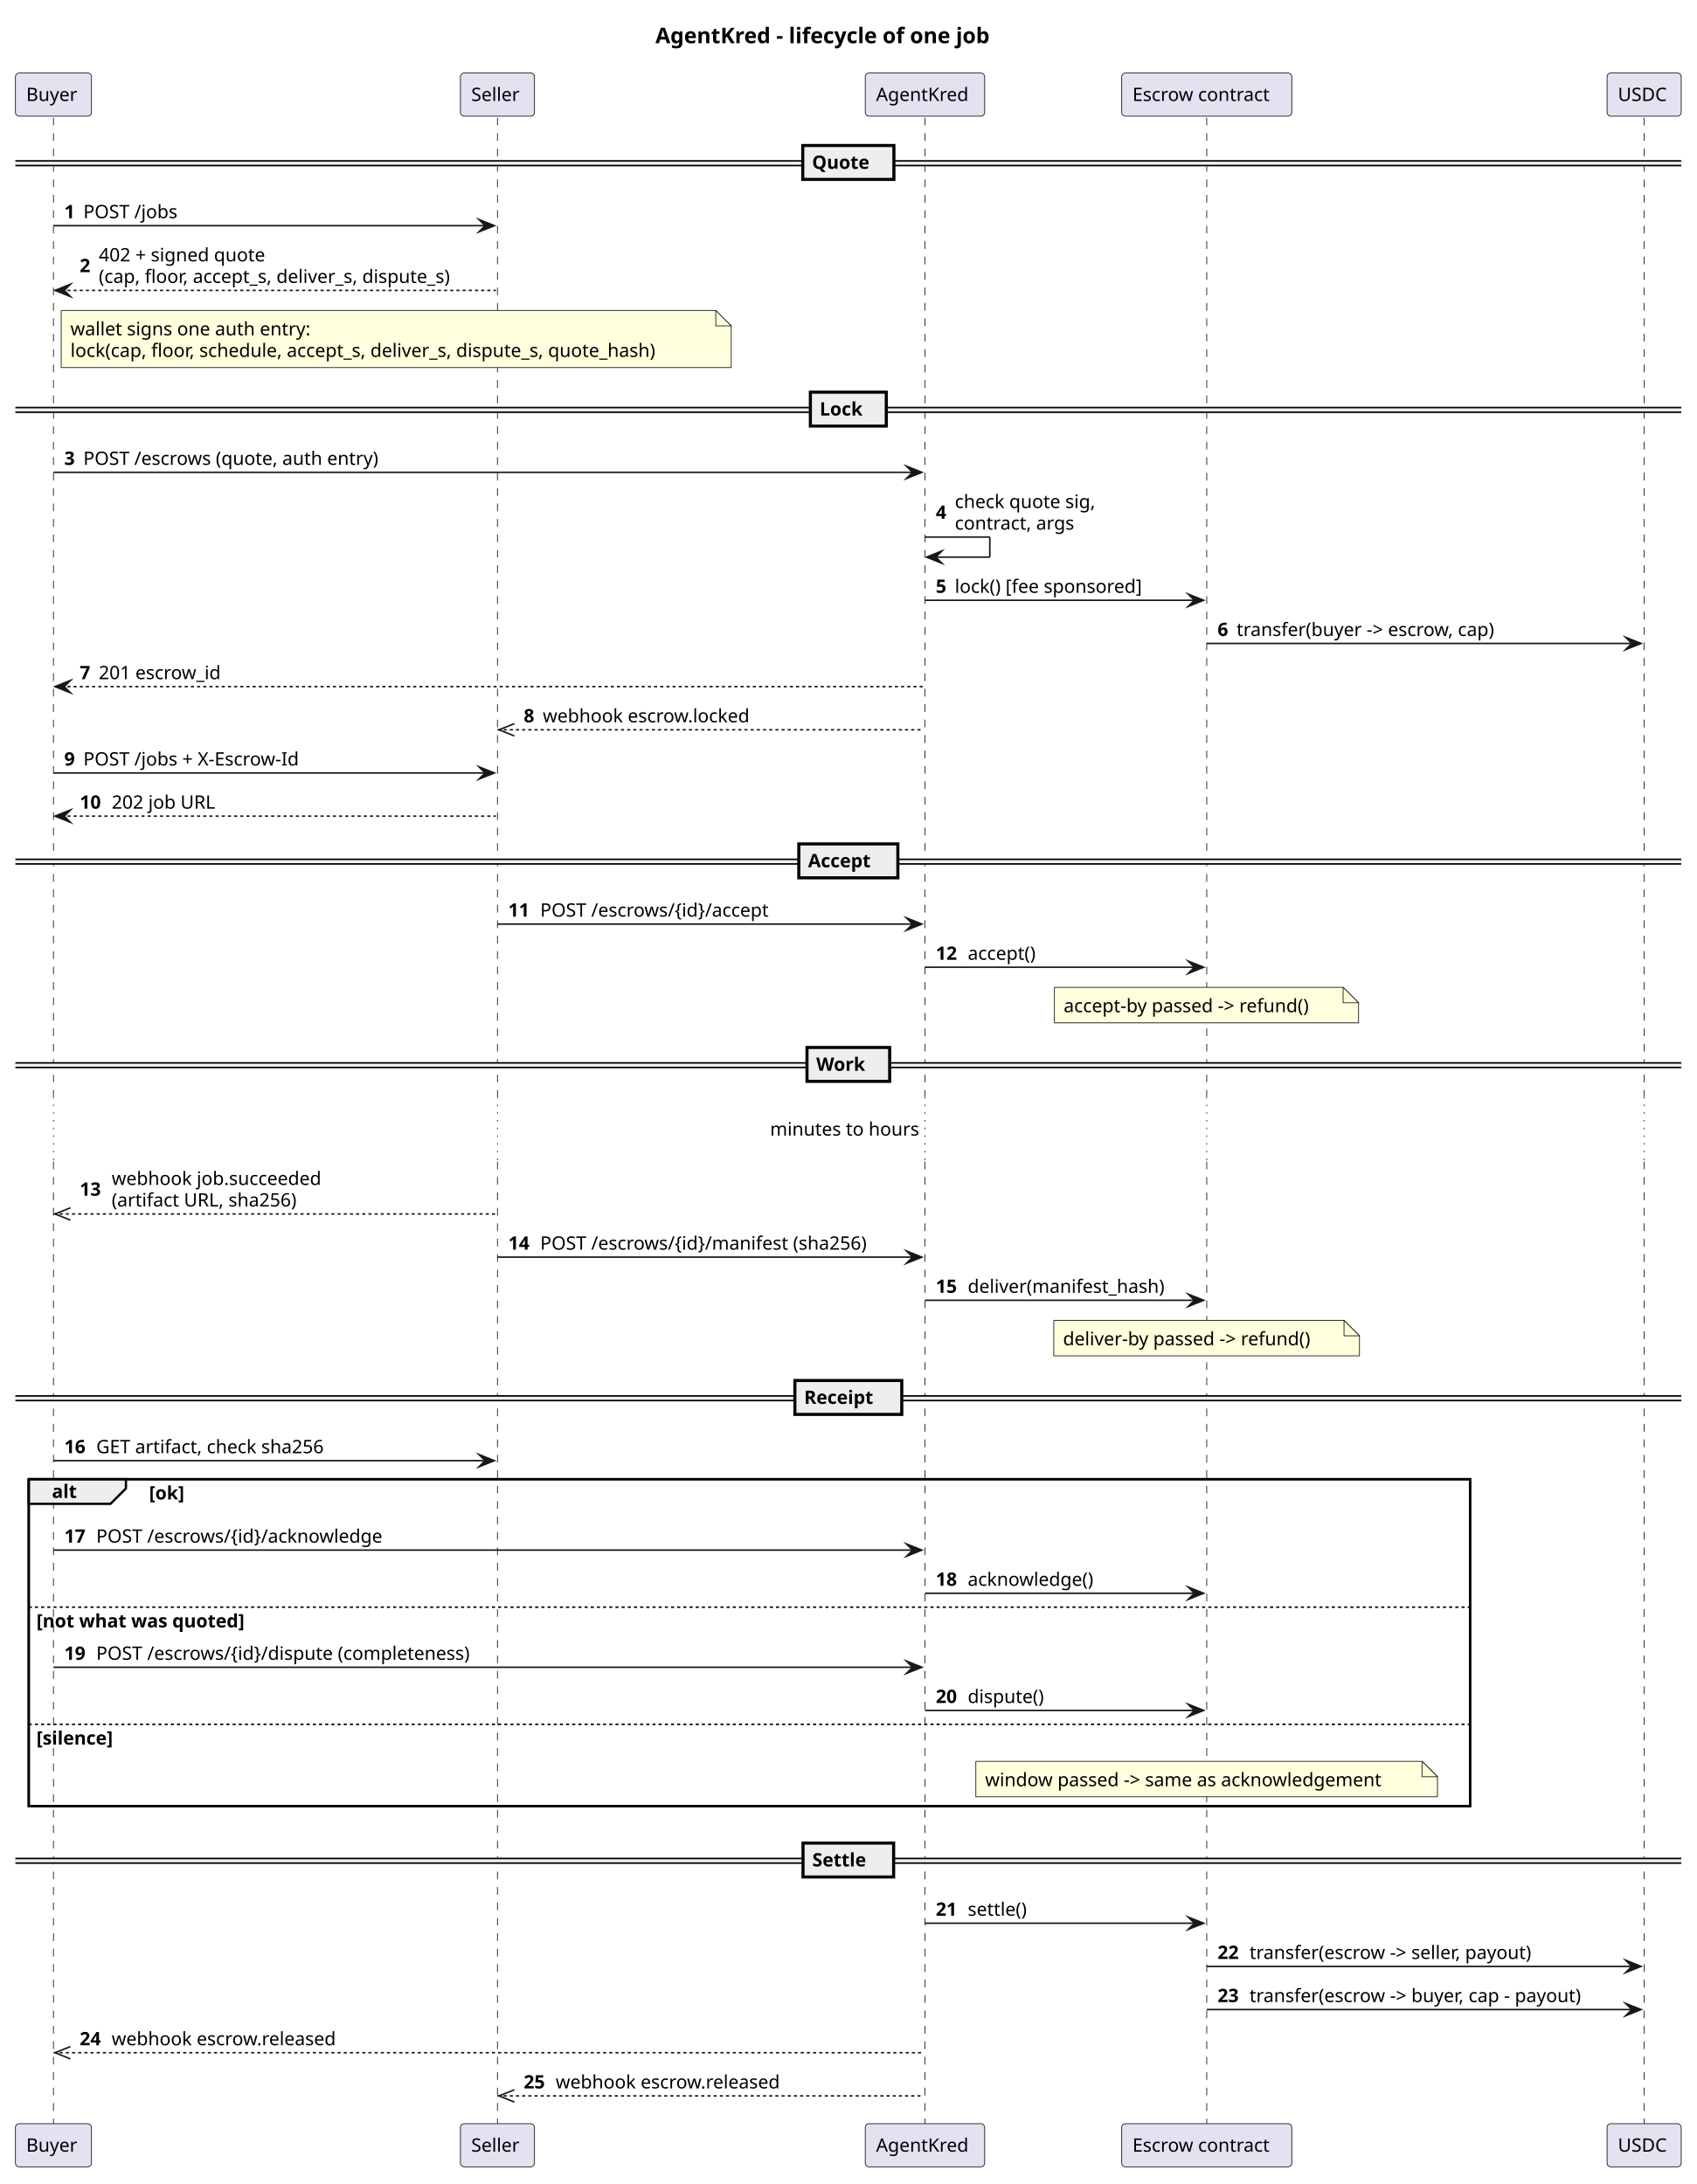
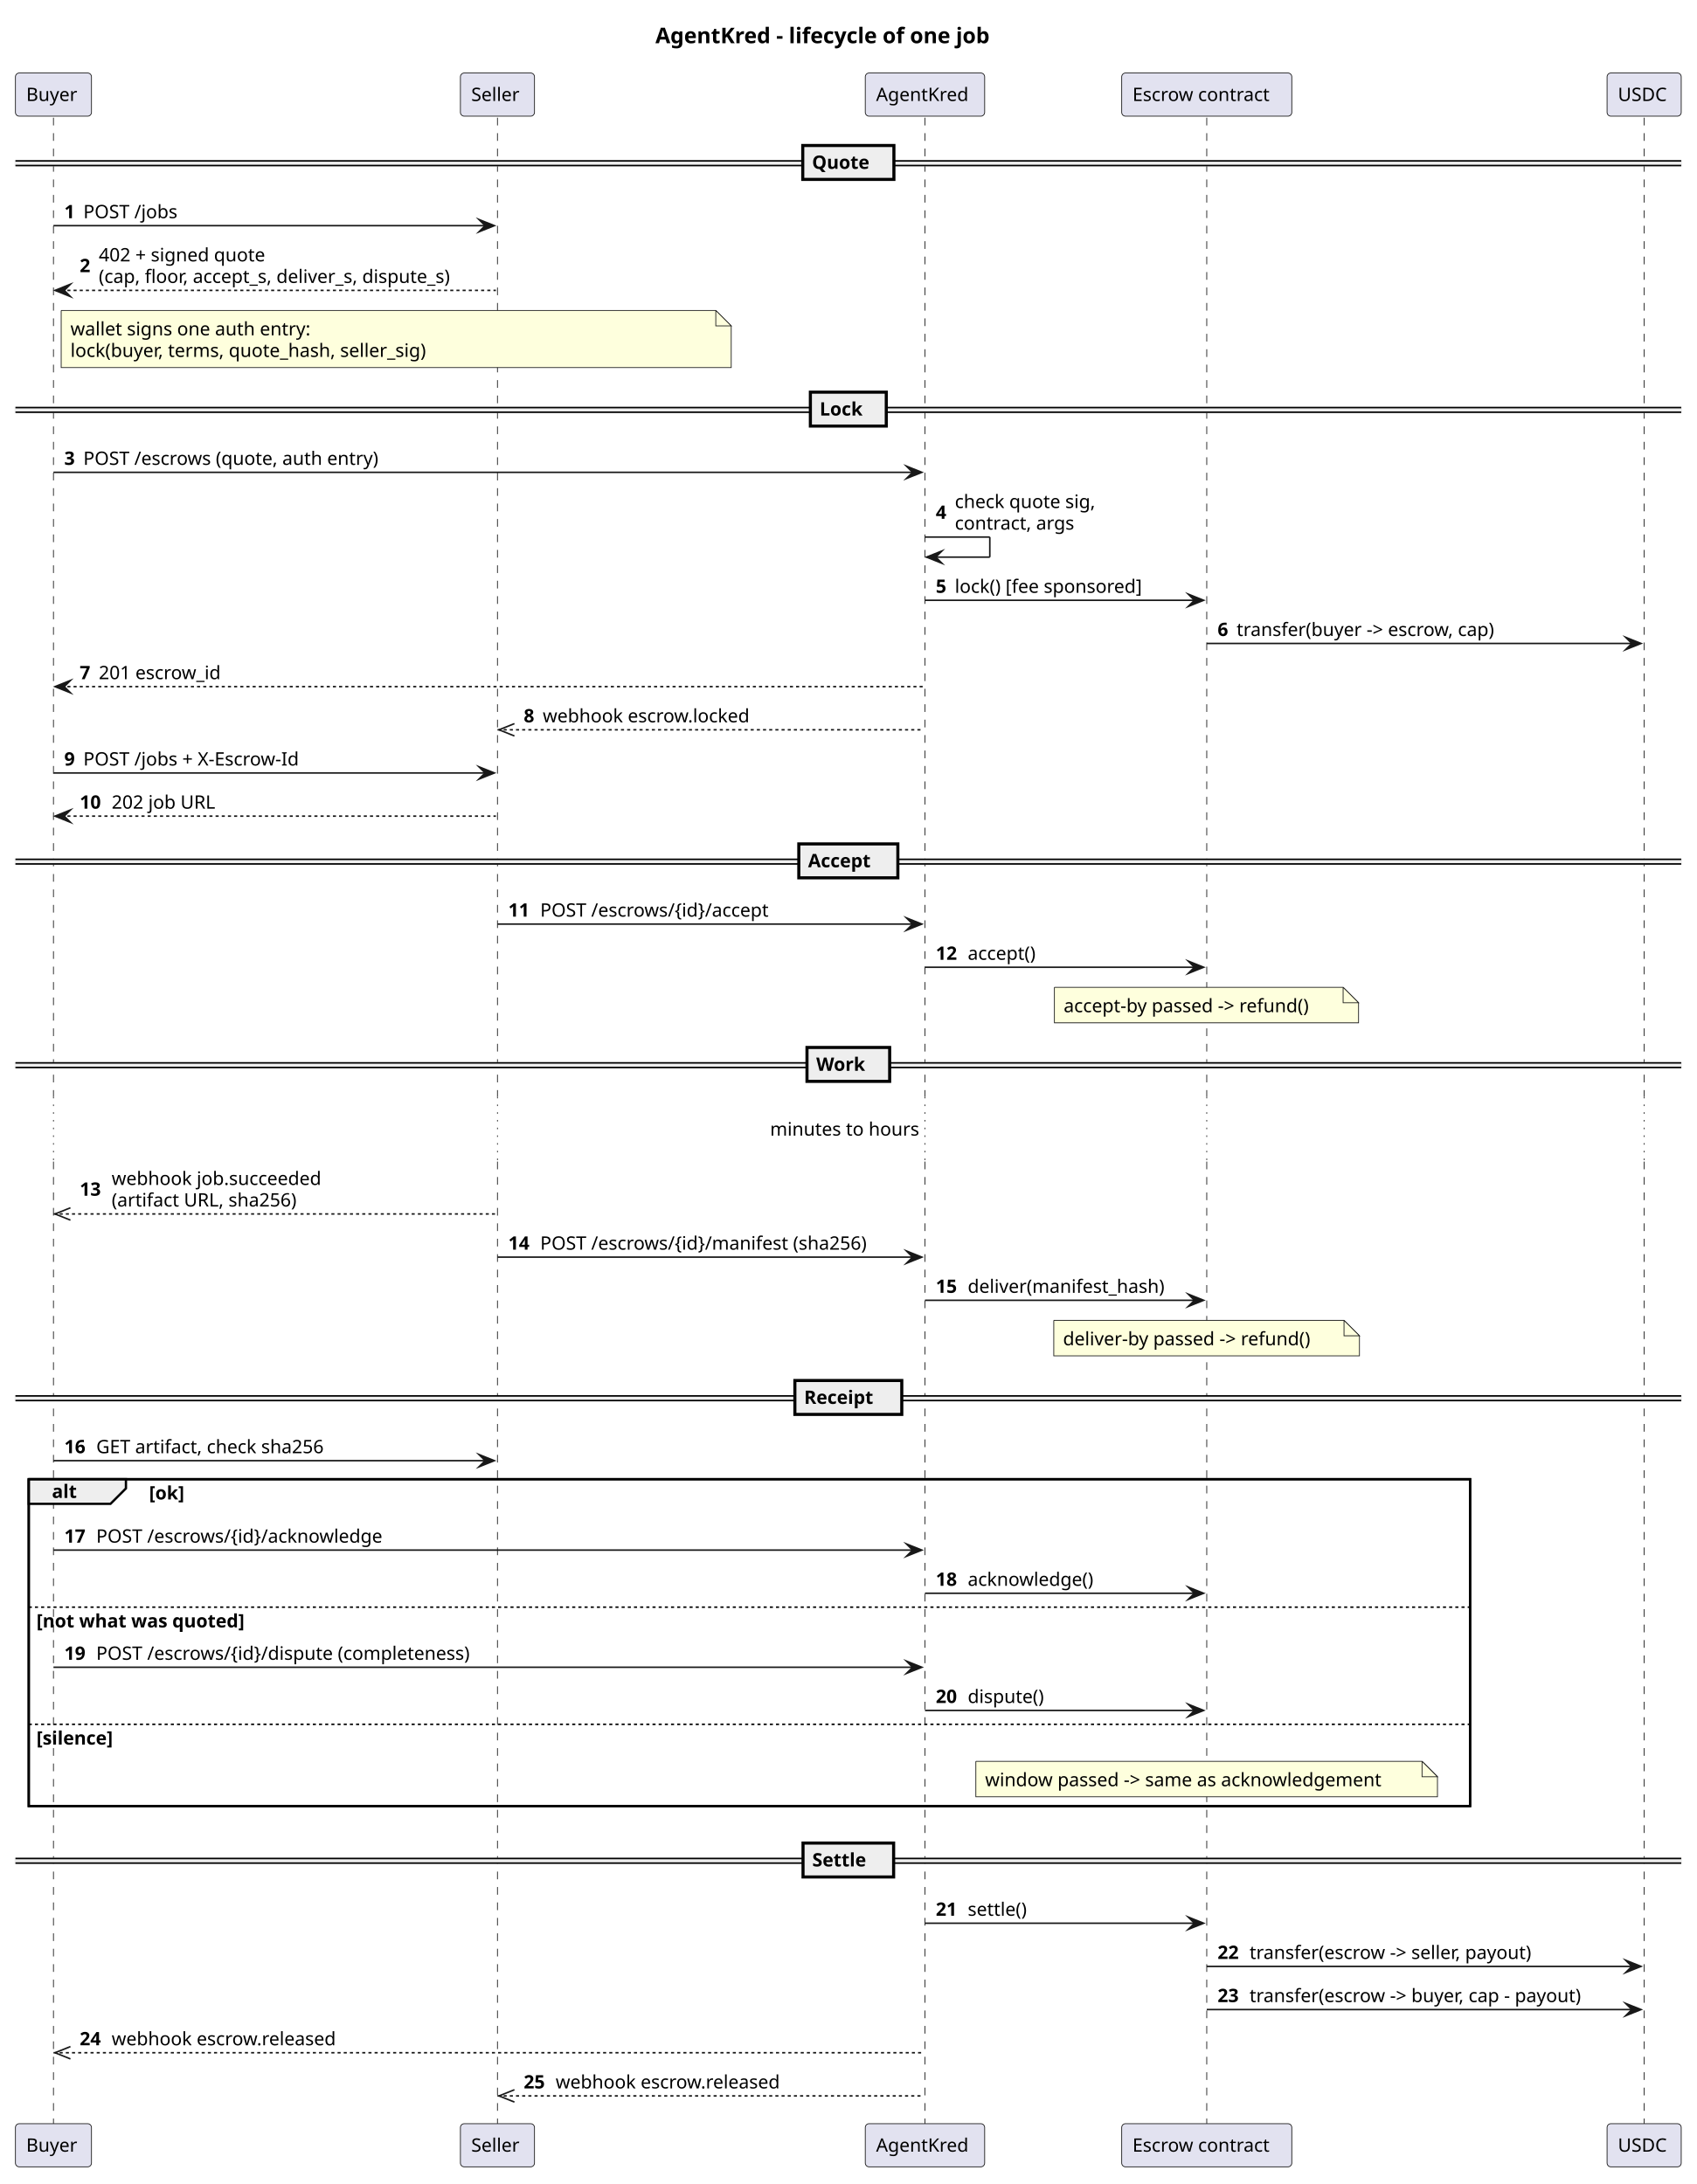
<svg xmlns="http://www.w3.org/2000/svg" version="1.1" data-diagram-type="SEQUENCE" style="width:1099px;height:1415px;background:#FFFFFF;" width="1099px" height="1415px" viewBox="0 0 1099 1415" zoomAndPan="magnify" preserveAspectRatio="none" contentStyleType="text/css">
  <defs />
  <g font-family="sans-serif" lengthAdjust="spacing">
    <g class="title" data-source-line="9">
      <text x="424.529" y="27.995" fill="#000" font-size="14" textLength="248.89" font-weight="700">AgentKred - lifecycle of one job</text>
    </g>
    <rect x="18.628" y="958.359" width="933.561" height="211.75" fill="none" style="stroke:#000;stroke-width:1.5;" />
    <g class="participant-lifeline" data-qualified-name="Buyer" data-entity-uid="part1" id="part1-lifeline" data-source-line="11">
      <g>
        <rect x="31.128" y="76.266" width="8" height="634.344" fill="#000" fill-opacity="0" />
        <line x1="34.628" y1="76.266" x2="34.628" y2="710.609" style="stroke:#181818;stroke-width:0.5;stroke-dasharray:5,5;" />
      </g>
      <line x1="34.628" y1="710.609" x2="34.628" y2="752.578" style="stroke:#181818;stroke-width:0.5;stroke-dasharray:1,4;" />
      <g>
        <rect x="31.128" y="752.578" width="8" height="623.344" fill="#000" fill-opacity="0" />
        <line x1="34.628" y1="752.578" x2="34.628" y2="1375.922" style="stroke:#181818;stroke-width:0.5;stroke-dasharray:5,5;" />
      </g>
    </g>
    <g class="participant-lifeline" data-qualified-name="Seller" data-entity-uid="part2" id="part2-lifeline" data-source-line="12">
      <g>
        <rect x="318.71" y="76.266" width="8" height="634.344" fill="#000" fill-opacity="0" />
        <line x1="322.21" y1="76.266" x2="322.21" y2="710.609" style="stroke:#181818;stroke-width:0.5;stroke-dasharray:5,5;" />
      </g>
      <line x1="322.21" y1="710.609" x2="322.21" y2="752.578" style="stroke:#181818;stroke-width:0.5;stroke-dasharray:1,4;" />
      <g>
        <rect x="318.71" y="752.578" width="8" height="623.344" fill="#000" fill-opacity="0" />
        <line x1="322.21" y1="752.578" x2="322.21" y2="1375.922" style="stroke:#181818;stroke-width:0.5;stroke-dasharray:5,5;" />
      </g>
    </g>
    <g class="participant-lifeline" data-qualified-name="AgentKred" data-entity-uid="part3" id="part3-lifeline" data-source-line="13">
      <g>
        <rect x="595.616" y="76.266" width="8" height="634.344" fill="#000" fill-opacity="0" />
        <line x1="599.116" y1="76.266" x2="599.116" y2="710.609" style="stroke:#181818;stroke-width:0.5;stroke-dasharray:5,5;" />
      </g>
      <line x1="599.116" y1="710.609" x2="599.116" y2="752.578" style="stroke:#181818;stroke-width:0.5;stroke-dasharray:1,4;" />
      <g>
        <rect x="595.616" y="752.578" width="8" height="623.344" fill="#000" fill-opacity="0" />
        <line x1="599.116" y1="752.578" x2="599.116" y2="1375.922" style="stroke:#181818;stroke-width:0.5;stroke-dasharray:5,5;" />
      </g>
    </g>
    <g class="participant-lifeline" data-qualified-name="Escrow" data-entity-uid="part4" id="part4-lifeline" data-source-line="14">
      <g>
        <rect x="778.128" y="76.266" width="8" height="634.344" fill="#000" fill-opacity="0" />
        <line x1="781.628" y1="76.266" x2="781.628" y2="710.609" style="stroke:#181818;stroke-width:0.5;stroke-dasharray:5,5;" />
      </g>
      <line x1="781.628" y1="710.609" x2="781.628" y2="752.578" style="stroke:#181818;stroke-width:0.5;stroke-dasharray:1,4;" />
      <g>
        <rect x="778.128" y="752.578" width="8" height="623.344" fill="#000" fill-opacity="0" />
        <line x1="781.628" y1="752.578" x2="781.628" y2="1375.922" style="stroke:#181818;stroke-width:0.5;stroke-dasharray:5,5;" />
      </g>
    </g>
    <g class="participant-lifeline" data-qualified-name="USDC" data-entity-uid="part5" id="part5-lifeline" data-source-line="15">
      <g>
        <rect x="1061.438" y="76.266" width="8" height="634.344" fill="#000" fill-opacity="0" />
        <line x1="1064.938" y1="76.266" x2="1064.938" y2="710.609" style="stroke:#181818;stroke-width:0.5;stroke-dasharray:5,5;" />
      </g>
      <line x1="1064.938" y1="710.609" x2="1064.938" y2="752.578" style="stroke:#181818;stroke-width:0.5;stroke-dasharray:1,4;" />
      <g>
        <rect x="1061.438" y="752.578" width="8" height="623.344" fill="#000" fill-opacity="0" />
        <line x1="1064.938" y1="752.578" x2="1064.938" y2="1375.922" style="stroke:#181818;stroke-width:0.5;stroke-dasharray:5,5;" />
      </g>
    </g>
    <g class="participant participant-head" data-qualified-name="Buyer" data-entity-uid="part1" id="part1-head" data-source-line="11">
      <rect x="10" y="47.297" width="49.256" height="27.969" fill="#E2E2F0" style="stroke:#181818;stroke-width:0.5;" rx="2.5" ry="2.5" />
      <text x="17" y="65.436" fill="#000" font-size="12" textLength="35.256">Buyer</text>
    </g>
    <g class="participant participant-head" data-qualified-name="Seller" data-entity-uid="part2" id="part2-head" data-source-line="12">
      <rect x="298.218" y="47.297" width="47.984" height="27.969" fill="#E2E2F0" style="stroke:#181818;stroke-width:0.5;" rx="2.5" ry="2.5" />
      <text x="305.218" y="65.436" fill="#000" font-size="12" textLength="33.984">Seller</text>
    </g>
    <g class="participant participant-head" data-qualified-name="AgentKred" data-entity-uid="part3" id="part3-head" data-source-line="13">
      <rect x="560.455" y="47.297" width="77.322" height="27.969" fill="#E2E2F0" style="stroke:#181818;stroke-width:0.5;" rx="2.5" ry="2.5" />
      <text x="567.455" y="65.436" fill="#000" font-size="12" textLength="63.322">AgentKred</text>
    </g>
    <g class="participant participant-head" data-qualified-name="Escrow" data-entity-uid="part4" id="part4-head" data-source-line="14">
      <rect x="726.54" y="47.297" width="110.176" height="27.969" fill="#E2E2F0" style="stroke:#181818;stroke-width:0.5;" rx="2.5" ry="2.5" />
      <text x="733.54" y="65.436" fill="#000" font-size="12" textLength="96.176">Escrow contract</text>
    </g>
    <g class="participant participant-head" data-qualified-name="USDC" data-entity-uid="part5" id="part5-head" data-source-line="15">
      <rect x="1040.929" y="47.297" width="48.02" height="27.969" fill="#E2E2F0" style="stroke:#181818;stroke-width:0.5;" rx="2.5" ry="2.5" />
      <text x="1047.929" y="65.436" fill="#000" font-size="12" textLength="34.02">USDC</text>
    </g>
    <g class="participant participant-tail" data-qualified-name="Buyer" data-entity-uid="part1" id="part1-tail" data-source-line="11">
      <rect x="10" y="1375.922" width="49.256" height="27.969" fill="#E2E2F0" style="stroke:#181818;stroke-width:0.5;" rx="2.5" ry="2.5" />
      <text x="17" y="1394.061" fill="#000" font-size="12" textLength="35.256">Buyer</text>
    </g>
    <g class="participant participant-tail" data-qualified-name="Seller" data-entity-uid="part2" id="part2-tail" data-source-line="12">
      <rect x="298.218" y="1375.922" width="47.984" height="27.969" fill="#E2E2F0" style="stroke:#181818;stroke-width:0.5;" rx="2.5" ry="2.5" />
      <text x="305.218" y="1394.061" fill="#000" font-size="12" textLength="33.984">Seller</text>
    </g>
    <g class="participant participant-tail" data-qualified-name="AgentKred" data-entity-uid="part3" id="part3-tail" data-source-line="13">
      <rect x="560.455" y="1375.922" width="77.322" height="27.969" fill="#E2E2F0" style="stroke:#181818;stroke-width:0.5;" rx="2.5" ry="2.5" />
      <text x="567.455" y="1394.061" fill="#000" font-size="12" textLength="63.322">AgentKred</text>
    </g>
    <g class="participant participant-tail" data-qualified-name="Escrow" data-entity-uid="part4" id="part4-tail" data-source-line="14">
      <rect x="726.54" y="1375.922" width="110.176" height="27.969" fill="#E2E2F0" style="stroke:#181818;stroke-width:0.5;" rx="2.5" ry="2.5" />
      <text x="733.54" y="1394.061" fill="#000" font-size="12" textLength="96.176">Escrow contract</text>
    </g>
    <g class="participant participant-tail" data-qualified-name="USDC" data-entity-uid="part5" id="part5-tail" data-source-line="15">
      <rect x="1040.929" y="1375.922" width="48.02" height="27.969" fill="#E2E2F0" style="stroke:#181818;stroke-width:0.5;" rx="2.5" ry="2.5" />
      <text x="1047.929" y="1394.061" fill="#000" font-size="12" textLength="34.02">USDC</text>
    </g>
    <rect x="10" y="104.25" width="1078.948" height="3" fill="#EEE" style="stroke:#EEE;stroke-width:1;" />
    <line x1="10" y1="104.25" x2="1088.948" y2="104.25" style="stroke:#000;stroke-width:1;" />
    <line x1="10" y1="107.25" x2="1088.948" y2="107.25" style="stroke:#000;stroke-width:1;" />
    <rect x="519.954" y="94.266" width="59.041" height="21.969" fill="#EEE" style="stroke:#000;stroke-width:2;" />
    <text x="525.954" y="109.404" fill="#000" font-size="12" textLength="40.863" font-weight="700">Quote</text>
    <g class="message" data-entity-1="part1" data-entity-2="part2" id="msg1" data-source-line="18">
      <polygon points="310.21,142.203,320.21,146.203,310.21,150.203,314.21,146.203" fill="#181818" style="stroke:#181818;stroke-width:1;stroke-linejoin:miter;stroke-miterlimit:10;" />
      <line x1="34.628" y1="146.203" x2="316.21" y2="146.203" style="stroke:#181818;stroke-width:1;" />
      <text x="41.628" y="141.373" fill="#000" font-size="12" font-weight="700">1</text>
      <text x="53.978" y="141.373" fill="#000" font-size="12" textLength="64.031">POST /jobs</text>
    </g>
    <g class="message" data-entity-1="part2" data-entity-2="part1" id="msg2" data-source-line="19">
      <polygon points="45.628,184.141,35.628,188.141,45.628,192.141,41.628,188.141" fill="#181818" style="stroke:#181818;stroke-width:1;stroke-linejoin:miter;stroke-miterlimit:10;" />
      <line x1="39.628" y1="188.141" x2="321.21" y2="188.141" style="stroke:#181818;stroke-width:1;stroke-dasharray:2,2;" />
      <text x="51.628" y="176.326" fill="#000" font-size="12" font-weight="700">2</text>
      <text x="63.978" y="169.342" fill="#000" font-size="12" textLength="118.863">402 + signed quote</text>
      <text x="63.978" y="183.311" fill="#000" font-size="12" textLength="251.232">(cap, floor, accept_s, deliver_s, dispute_s)</text>
    </g>
    <path d="M39.628,201.141 L39.628,238.141 L473.628,238.141 L473.628,211.141 L463.628,201.141 L39.628,201.141" style="stroke:#181818;stroke-width:0.5;" fill="#FEFFDD" />
    <path d="M463.628,201.141 L463.628,211.141 L473.628,211.141 L463.628,201.141" style="stroke:#181818;stroke-width:0.5;" fill="#FEFFDD" />
    <text x="45.628" y="217.279" fill="#000" font-size="12" textLength="167.613">wallet signs one auth entry:</text>
-     <text x="45.628" y="231.248" fill="#000" font-size="12" textLength="413.959">lock(cap, floor, schedule, accept_s, deliver_s, dispute_s, quote_hash)</text>
+     <text x="45.628" y="231.248" fill="#000" font-size="12" textLength="248.375">lock(buyer, terms, quote_hash, seller_sig)</text>
    <rect x="10" y="264.063" width="1078.948" height="3" fill="#EEE" style="stroke:#EEE;stroke-width:1;" />
    <line x1="10" y1="264.063" x2="1088.948" y2="264.063" style="stroke:#000;stroke-width:1;" />
    <line x1="10" y1="267.063" x2="1088.948" y2="267.063" style="stroke:#000;stroke-width:1;" />
    <rect x="524.893" y="254.078" width="49.162" height="21.969" fill="#EEE" style="stroke:#000;stroke-width:2;" />
    <text x="530.893" y="269.217" fill="#000" font-size="12" textLength="30.984" font-weight="700">Lock</text>
    <g class="message" data-entity-1="part1" data-entity-2="part3" id="msg3" data-source-line="26">
      <polygon points="587.116,302.016,597.116,306.016,587.116,310.016,591.116,306.016" fill="#181818" style="stroke:#181818;stroke-width:1;stroke-linejoin:miter;stroke-miterlimit:10;" />
      <line x1="34.628" y1="306.016" x2="593.116" y2="306.016" style="stroke:#181818;stroke-width:1;" />
      <text x="41.628" y="301.186" fill="#000" font-size="12" font-weight="700">3</text>
      <text x="53.978" y="301.186" fill="#000" font-size="12" textLength="206.332">POST /escrows (quote, auth entry)</text>
    </g>
    <g class="message" data-entity-1="part3" data-entity-2="part3" id="msg4" data-source-line="27">
      <line x1="599.116" y1="347.953" x2="641.116" y2="347.953" style="stroke:#181818;stroke-width:1;" />
      <line x1="641.116" y1="347.953" x2="641.116" y2="360.953" style="stroke:#181818;stroke-width:1;" />
      <line x1="600.116" y1="360.953" x2="641.116" y2="360.953" style="stroke:#181818;stroke-width:1;" />
      <polygon points="610.116,356.953,600.116,360.953,610.116,364.953,606.116,360.953" fill="#181818" style="stroke:#181818;stroke-width:1;stroke-linejoin:miter;stroke-miterlimit:10;" />
      <text x="606.116" y="336.139" fill="#000" font-size="12" font-weight="700">4</text>
      <text x="618.466" y="329.154" fill="#000" font-size="12" textLength="98.432">check quote sig,</text>
      <text x="618.466" y="343.123" fill="#000" font-size="12" textLength="83.625">contract, args</text>
    </g>
    <g class="message" data-entity-1="part3" data-entity-2="part4" id="msg5" data-source-line="28">
      <polygon points="769.628,384.922,779.628,388.922,769.628,392.922,773.628,388.922" fill="#181818" style="stroke:#181818;stroke-width:1;stroke-linejoin:miter;stroke-miterlimit:10;" />
      <line x1="599.116" y1="388.922" x2="775.628" y2="388.922" style="stroke:#181818;stroke-width:1;" />
      <text x="606.116" y="384.092" fill="#000" font-size="12" font-weight="700">5</text>
      <text x="618.466" y="384.092" fill="#000" font-size="12" textLength="135.727">lock()  [fee sponsored]</text>
    </g>
    <g class="message" data-entity-1="part4" data-entity-2="part5" id="msg6" data-source-line="29">
      <polygon points="1052.938,412.891,1062.938,416.891,1052.938,420.891,1056.938,416.891" fill="#181818" style="stroke:#181818;stroke-width:1;stroke-linejoin:miter;stroke-miterlimit:10;" />
      <line x1="781.628" y1="416.891" x2="1058.938" y2="416.891" style="stroke:#181818;stroke-width:1;" />
      <text x="788.628" y="412.061" fill="#000" font-size="12" font-weight="700">6</text>
      <text x="800.978" y="412.061" fill="#000" font-size="12" textLength="184.928">transfer(buyer -&gt; escrow, cap)</text>
    </g>
    <g class="message" data-entity-1="part3" data-entity-2="part1" id="msg7" data-source-line="30">
      <polygon points="45.628,440.859,35.628,444.859,45.628,448.859,41.628,444.859" fill="#181818" style="stroke:#181818;stroke-width:1;stroke-linejoin:miter;stroke-miterlimit:10;" />
      <line x1="39.628" y1="444.859" x2="598.116" y2="444.859" style="stroke:#181818;stroke-width:1;stroke-dasharray:2,2;" />
      <text x="51.628" y="440.029" fill="#000" font-size="12" font-weight="700">7</text>
      <text x="63.978" y="440.029" fill="#000" font-size="12" textLength="85.992">201 escrow_id</text>
    </g>
    <g class="message" data-entity-1="part3" data-entity-2="part2" id="msg8" data-source-line="31">
      <line x1="323.21" y1="472.828" x2="333.21" y2="468.828" style="stroke:#181818;stroke-width:1;" />
      <line x1="323.21" y1="472.828" x2="333.21" y2="476.828" style="stroke:#181818;stroke-width:1;" />
      <line x1="322.21" y1="472.828" x2="598.116" y2="472.828" style="stroke:#181818;stroke-width:1;stroke-dasharray:2,2;" />
      <text x="339.21" y="467.998" fill="#000" font-size="12" font-weight="700">8</text>
      <text x="351.56" y="467.998" fill="#000" font-size="12" textLength="143.227">webhook escrow.locked</text>
    </g>
    <g class="message" data-entity-1="part1" data-entity-2="part2" id="msg9" data-source-line="32">
      <polygon points="310.21,496.797,320.21,500.797,310.21,504.797,314.21,500.797" fill="#181818" style="stroke:#181818;stroke-width:1;stroke-linejoin:miter;stroke-miterlimit:10;" />
      <line x1="34.628" y1="500.797" x2="316.21" y2="500.797" style="stroke:#181818;stroke-width:1;" />
      <text x="41.628" y="495.967" fill="#000" font-size="12" font-weight="700">9</text>
      <text x="53.978" y="495.967" fill="#000" font-size="12" textLength="152.273">POST /jobs + X-Escrow-Id</text>
    </g>
    <g class="message" data-entity-1="part2" data-entity-2="part1" id="msg10" data-source-line="33">
      <polygon points="45.628,524.766,35.628,528.766,45.628,532.766,41.628,528.766" fill="#181818" style="stroke:#181818;stroke-width:1;stroke-linejoin:miter;stroke-miterlimit:10;" />
      <line x1="39.628" y1="528.766" x2="321.21" y2="528.766" style="stroke:#181818;stroke-width:1;stroke-dasharray:2,2;" />
      <text x="51.628" y="523.936" fill="#000" font-size="12" textLength="16.699" font-weight="700">10</text>
      <text x="72.327" y="523.936" fill="#000" font-size="12" textLength="72.633">202 job URL</text>
    </g>
    <rect x="10" y="556.75" width="1078.948" height="3" fill="#EEE" style="stroke:#EEE;stroke-width:1;" />
    <line x1="10" y1="556.75" x2="1088.948" y2="556.75" style="stroke:#000;stroke-width:1;" />
    <line x1="10" y1="559.75" x2="1088.948" y2="559.75" style="stroke:#000;stroke-width:1;" />
    <rect x="517.396" y="546.766" width="64.156" height="21.969" fill="#EEE" style="stroke:#000;stroke-width:2;" />
    <text x="523.396" y="561.904" fill="#000" font-size="12" textLength="45.979" font-weight="700">Accept</text>
    <g class="message" data-entity-1="part2" data-entity-2="part3" id="msg11" data-source-line="36">
      <polygon points="587.116,594.703,597.116,598.703,587.116,602.703,591.116,598.703" fill="#181818" style="stroke:#181818;stroke-width:1;stroke-linejoin:miter;stroke-miterlimit:10;" />
      <line x1="322.21" y1="598.703" x2="593.116" y2="598.703" style="stroke:#181818;stroke-width:1;" />
      <text x="329.21" y="593.873" fill="#000" font-size="12" textLength="16.699" font-weight="700">11</text>
      <text x="349.909" y="593.873" fill="#000" font-size="12" textLength="162.621">POST /escrows/{id}/accept</text>
    </g>
    <g class="message" data-entity-1="part3" data-entity-2="part4" id="msg12" data-source-line="37">
      <polygon points="769.628,622.672,779.628,626.672,769.628,630.672,773.628,626.672" fill="#181818" style="stroke:#181818;stroke-width:1;stroke-linejoin:miter;stroke-miterlimit:10;" />
      <line x1="599.116" y1="626.672" x2="775.628" y2="626.672" style="stroke:#181818;stroke-width:1;" />
      <text x="606.116" y="621.842" fill="#000" font-size="12" textLength="16.699" font-weight="700">12</text>
      <text x="626.815" y="621.842" fill="#000" font-size="12" textLength="49.617">accept()</text>
    </g>
    <path d="M682.959,639.672 L682.959,662.672 L879.959,662.672 L879.959,649.672 L869.959,639.672 L682.959,639.672" style="stroke:#181818;stroke-width:0.5;" fill="#FEFFDD" />
    <path d="M869.959,639.672 L869.959,649.672 L879.959,649.672 L869.959,639.672" style="stroke:#181818;stroke-width:0.5;" fill="#FEFFDD" />
    <text x="688.959" y="655.811" fill="#000" font-size="12" textLength="176.338">accept-by passed -&gt; refund()</text>
    <rect x="10" y="688.625" width="1078.948" height="3" fill="#EEE" style="stroke:#EEE;stroke-width:1;" />
    <line x1="10" y1="688.625" x2="1088.948" y2="688.625" style="stroke:#000;stroke-width:1;" />
    <line x1="10" y1="691.625" x2="1088.948" y2="691.625" style="stroke:#000;stroke-width:1;" />
    <rect x="522.696" y="678.641" width="53.557" height="21.969" fill="#EEE" style="stroke:#000;stroke-width:2;" />
    <text x="528.696" y="693.779" fill="#000" font-size="12" textLength="35.379" font-weight="700">Work</text>
    <text x="498.789" y="735.748" fill="#000" font-size="12" textLength="101.988">minutes to hours</text>
    <g class="message" data-entity-1="part2" data-entity-2="part1" id="msg13" data-source-line="42">
      <line x1="35.628" y1="786.516" x2="45.628" y2="782.516" style="stroke:#181818;stroke-width:1;" />
      <line x1="35.628" y1="786.516" x2="45.628" y2="790.516" style="stroke:#181818;stroke-width:1;" />
      <line x1="34.628" y1="786.516" x2="321.21" y2="786.516" style="stroke:#181818;stroke-width:1;stroke-dasharray:2,2;" />
      <text x="51.628" y="774.701" fill="#000" font-size="12" textLength="16.699" font-weight="700">13</text>
      <text x="72.327" y="767.717" fill="#000" font-size="12" textLength="144.41">webhook job.succeeded</text>
      <text x="72.327" y="781.686" fill="#000" font-size="12" textLength="131.936">(artifact URL, sha256)</text>
    </g>
    <g class="message" data-entity-1="part2" data-entity-2="part3" id="msg14" data-source-line="43">
      <polygon points="587.116,810.484,597.116,814.484,587.116,818.484,591.116,814.484" fill="#181818" style="stroke:#181818;stroke-width:1;stroke-linejoin:miter;stroke-miterlimit:10;" />
      <line x1="322.21" y1="814.484" x2="593.116" y2="814.484" style="stroke:#181818;stroke-width:1;" />
      <text x="329.21" y="809.654" fill="#000" font-size="12" textLength="16.699" font-weight="700">14</text>
      <text x="349.909" y="809.654" fill="#000" font-size="12" textLength="232.207">POST /escrows/{id}/manifest (sha256)</text>
    </g>
    <g class="message" data-entity-1="part3" data-entity-2="part4" id="msg15" data-source-line="44">
      <polygon points="769.628,838.453,779.628,842.453,769.628,846.453,773.628,842.453" fill="#181818" style="stroke:#181818;stroke-width:1;stroke-linejoin:miter;stroke-miterlimit:10;" />
      <line x1="599.116" y1="842.453" x2="775.628" y2="842.453" style="stroke:#181818;stroke-width:1;" />
      <text x="606.116" y="837.623" fill="#000" font-size="12" textLength="16.699" font-weight="700">15</text>
      <text x="626.815" y="837.623" fill="#000" font-size="12" textLength="137.813">deliver(manifest_hash)</text>
    </g>
    <path d="M682.543,855.453 L682.543,878.453 L880.543,878.453 L880.543,865.453 L870.543,855.453 L682.543,855.453" style="stroke:#181818;stroke-width:0.5;" fill="#FEFFDD" />
    <path d="M870.543,855.453 L870.543,865.453 L880.543,865.453 L870.543,855.453" style="stroke:#181818;stroke-width:0.5;" fill="#FEFFDD" />
    <text x="688.543" y="871.592" fill="#000" font-size="12" textLength="177.17">deliver-by passed -&gt; refund()</text>
    <rect x="10" y="904.406" width="1078.948" height="3" fill="#EEE" style="stroke:#EEE;stroke-width:1;" />
    <line x1="10" y1="904.406" x2="1088.948" y2="904.406" style="stroke:#000;stroke-width:1;" />
    <line x1="10" y1="907.406" x2="1088.948" y2="907.406" style="stroke:#000;stroke-width:1;" />
    <rect x="514.85" y="894.422" width="69.248" height="21.969" fill="#EEE" style="stroke:#000;stroke-width:2;" />
    <text x="520.85" y="909.561" fill="#000" font-size="12" textLength="51.07" font-weight="700">Receipt</text>
    <g class="message" data-entity-1="part1" data-entity-2="part2" id="msg16" data-source-line="48">
      <polygon points="310.21,942.359,320.21,946.359,310.21,950.359,314.21,946.359" fill="#181818" style="stroke:#181818;stroke-width:1;stroke-linejoin:miter;stroke-miterlimit:10;" />
      <line x1="34.628" y1="946.359" x2="316.21" y2="946.359" style="stroke:#181818;stroke-width:1;" />
      <text x="41.628" y="941.529" fill="#000" font-size="12" textLength="16.699" font-weight="700">16</text>
      <text x="62.327" y="941.529" fill="#000" font-size="12" textLength="161.924">GET artifact, check sha256</text>
    </g>
    <path d="M18.628,958.359 L81.575,958.359 L81.575,964.328 L71.575,974.328 L18.628,974.328 L18.628,958.359" style="stroke:#000;stroke-width:1.5;" fill="#EEE" />
    <rect x="18.628" y="958.359" width="933.561" height="211.75" fill="none" style="stroke:#000;stroke-width:1.5;" />
    <text x="33.628" y="970.498" fill="#000" font-size="12" textLength="17.947" font-weight="700">alt</text>
    <text x="96.575" y="971.498" fill="#000" font-size="12" textLength="27.193" font-weight="700">[ok]</text>
    <g class="message" data-entity-1="part1" data-entity-2="part3" id="msg17" data-source-line="50">
      <polygon points="587.116,1000.297,597.116,1004.297,587.116,1008.297,591.116,1004.297" fill="#181818" style="stroke:#181818;stroke-width:1;stroke-linejoin:miter;stroke-miterlimit:10;" />
      <line x1="34.628" y1="1004.297" x2="593.116" y2="1004.297" style="stroke:#181818;stroke-width:1;" />
      <text x="41.628" y="999.467" fill="#000" font-size="12" textLength="16.699" font-weight="700">17</text>
      <text x="62.327" y="999.467" fill="#000" font-size="12" textLength="201.363">POST /escrows/{id}/acknowledge</text>
    </g>
    <g class="message" data-entity-1="part3" data-entity-2="part4" id="msg18" data-source-line="51">
      <polygon points="769.628,1028.266,779.628,1032.266,769.628,1036.266,773.628,1032.266" fill="#181818" style="stroke:#181818;stroke-width:1;stroke-linejoin:miter;stroke-miterlimit:10;" />
      <line x1="599.116" y1="1032.266" x2="775.628" y2="1032.266" style="stroke:#181818;stroke-width:1;" />
      <text x="606.116" y="1027.436" fill="#000" font-size="12" textLength="16.699" font-weight="700">18</text>
      <text x="626.815" y="1027.436" fill="#000" font-size="12" textLength="88.359">acknowledge()</text>
    </g>
    <line x1="18.628" y1="1041.266" x2="952.188" y2="1041.266" style="stroke:#000;stroke-width:1;stroke-dasharray:2,2;" />
    <text x="23.628" y="1054.404" fill="#000" font-size="12" textLength="153.656" font-weight="700">[not what was quoted]</text>
    <g class="message" data-entity-1="part1" data-entity-2="part3" id="msg19" data-source-line="53">
      <polygon points="587.116,1076.203,597.116,1080.203,587.116,1084.203,591.116,1080.203" fill="#181818" style="stroke:#181818;stroke-width:1;stroke-linejoin:miter;stroke-miterlimit:10;" />
      <line x1="34.628" y1="1080.203" x2="593.116" y2="1080.203" style="stroke:#181818;stroke-width:1;" />
      <text x="41.628" y="1075.373" fill="#000" font-size="12" textLength="16.699" font-weight="700">19</text>
      <text x="62.327" y="1075.373" fill="#000" font-size="12" textLength="263.602">POST /escrows/{id}/dispute (completeness)</text>
    </g>
    <g class="message" data-entity-1="part3" data-entity-2="part4" id="msg20" data-source-line="54">
      <polygon points="769.628,1104.172,779.628,1108.172,769.628,1112.172,773.628,1108.172" fill="#181818" style="stroke:#181818;stroke-width:1;stroke-linejoin:miter;stroke-miterlimit:10;" />
      <line x1="599.116" y1="1108.172" x2="775.628" y2="1108.172" style="stroke:#181818;stroke-width:1;" />
      <text x="606.116" y="1103.342" fill="#000" font-size="12" textLength="16.699" font-weight="700">20</text>
      <text x="626.815" y="1103.342" fill="#000" font-size="12" textLength="53.877">dispute()</text>
    </g>
    <line x1="18.628" y1="1117.172" x2="952.188" y2="1117.172" style="stroke:#000;stroke-width:1;stroke-dasharray:2,2;" />
    <text x="23.628" y="1130.311" fill="#000" font-size="12" textLength="58.271" font-weight="700">[silence]</text>
    <path d="M632.067,1141.141 L632.067,1164.141 L931.067,1164.141 L931.067,1151.141 L921.067,1141.141 L632.067,1141.141" style="stroke:#181818;stroke-width:0.5;" fill="#FEFFDD" />
    <path d="M921.067,1141.141 L921.067,1151.141 L931.067,1151.141 L921.067,1141.141" style="stroke:#181818;stroke-width:0.5;" fill="#FEFFDD" />
    <text x="638.067" y="1157.279" fill="#000" font-size="12" textLength="278.121">window passed -&gt; same as acknowledgement</text>
    <rect x="10" y="1204.094" width="1078.948" height="3" fill="#EEE" style="stroke:#EEE;stroke-width:1;" />
    <line x1="10" y1="1204.094" x2="1088.948" y2="1204.094" style="stroke:#000;stroke-width:1;" />
    <line x1="10" y1="1207.094" x2="1088.948" y2="1207.094" style="stroke:#000;stroke-width:1;" />
    <rect x="520.132" y="1194.109" width="58.684" height="21.969" fill="#EEE" style="stroke:#000;stroke-width:2;" />
    <text x="526.132" y="1209.248" fill="#000" font-size="12" textLength="40.506" font-weight="700">Settle</text>
    <g class="message" data-entity-1="part3" data-entity-2="part4" id="msg21" data-source-line="60">
      <polygon points="769.628,1242.047,779.628,1246.047,769.628,1250.047,773.628,1246.047" fill="#181818" style="stroke:#181818;stroke-width:1;stroke-linejoin:miter;stroke-miterlimit:10;" />
      <line x1="599.116" y1="1246.047" x2="775.628" y2="1246.047" style="stroke:#181818;stroke-width:1;" />
      <text x="606.116" y="1241.217" fill="#000" font-size="12" textLength="16.699" font-weight="700">21</text>
      <text x="626.815" y="1241.217" fill="#000" font-size="12" textLength="43.125">settle()</text>
    </g>
    <g class="message" data-entity-1="part4" data-entity-2="part5" id="msg22" data-source-line="61">
      <polygon points="1052.938,1270.016,1062.938,1274.016,1052.938,1278.016,1056.938,1274.016" fill="#181818" style="stroke:#181818;stroke-width:1;stroke-linejoin:miter;stroke-miterlimit:10;" />
      <line x1="781.628" y1="1274.016" x2="1058.938" y2="1274.016" style="stroke:#181818;stroke-width:1;" />
      <text x="788.628" y="1269.186" fill="#000" font-size="12" textLength="16.699" font-weight="700">22</text>
      <text x="809.327" y="1269.186" fill="#000" font-size="12" textLength="203.063">transfer(escrow -&gt; seller, payout)</text>
    </g>
    <g class="message" data-entity-1="part4" data-entity-2="part5" id="msg23" data-source-line="62">
      <polygon points="1052.938,1297.984,1062.938,1301.984,1052.938,1305.984,1056.938,1301.984" fill="#181818" style="stroke:#181818;stroke-width:1;stroke-linejoin:miter;stroke-miterlimit:10;" />
      <line x1="781.628" y1="1301.984" x2="1058.938" y2="1301.984" style="stroke:#181818;stroke-width:1;" />
      <text x="788.628" y="1297.154" fill="#000" font-size="12" textLength="16.699" font-weight="700">23</text>
      <text x="809.327" y="1297.154" fill="#000" font-size="12" textLength="238.611">transfer(escrow -&gt; buyer, cap - payout)</text>
    </g>
    <g class="message" data-entity-1="part3" data-entity-2="part1" id="msg24" data-source-line="63">
      <line x1="35.628" y1="1329.953" x2="45.628" y2="1325.953" style="stroke:#181818;stroke-width:1;" />
      <line x1="35.628" y1="1329.953" x2="45.628" y2="1333.953" style="stroke:#181818;stroke-width:1;" />
      <line x1="34.628" y1="1329.953" x2="598.116" y2="1329.953" style="stroke:#181818;stroke-width:1;stroke-dasharray:2,2;" />
      <text x="51.628" y="1325.123" fill="#000" font-size="12" textLength="16.699" font-weight="700">24</text>
      <text x="72.327" y="1325.123" fill="#000" font-size="12" textLength="155.643">webhook escrow.released</text>
    </g>
    <g class="message" data-entity-1="part3" data-entity-2="part2" id="msg25" data-source-line="64">
      <line x1="323.21" y1="1357.922" x2="333.21" y2="1353.922" style="stroke:#181818;stroke-width:1;" />
      <line x1="323.21" y1="1357.922" x2="333.21" y2="1361.922" style="stroke:#181818;stroke-width:1;" />
      <line x1="322.21" y1="1357.922" x2="598.116" y2="1357.922" style="stroke:#181818;stroke-width:1;stroke-dasharray:2,2;" />
      <text x="339.21" y="1353.092" fill="#000" font-size="12" textLength="16.699" font-weight="700">25</text>
      <text x="359.909" y="1353.092" fill="#000" font-size="12" textLength="155.643">webhook escrow.released</text>
    </g>
  </g>
</svg>
